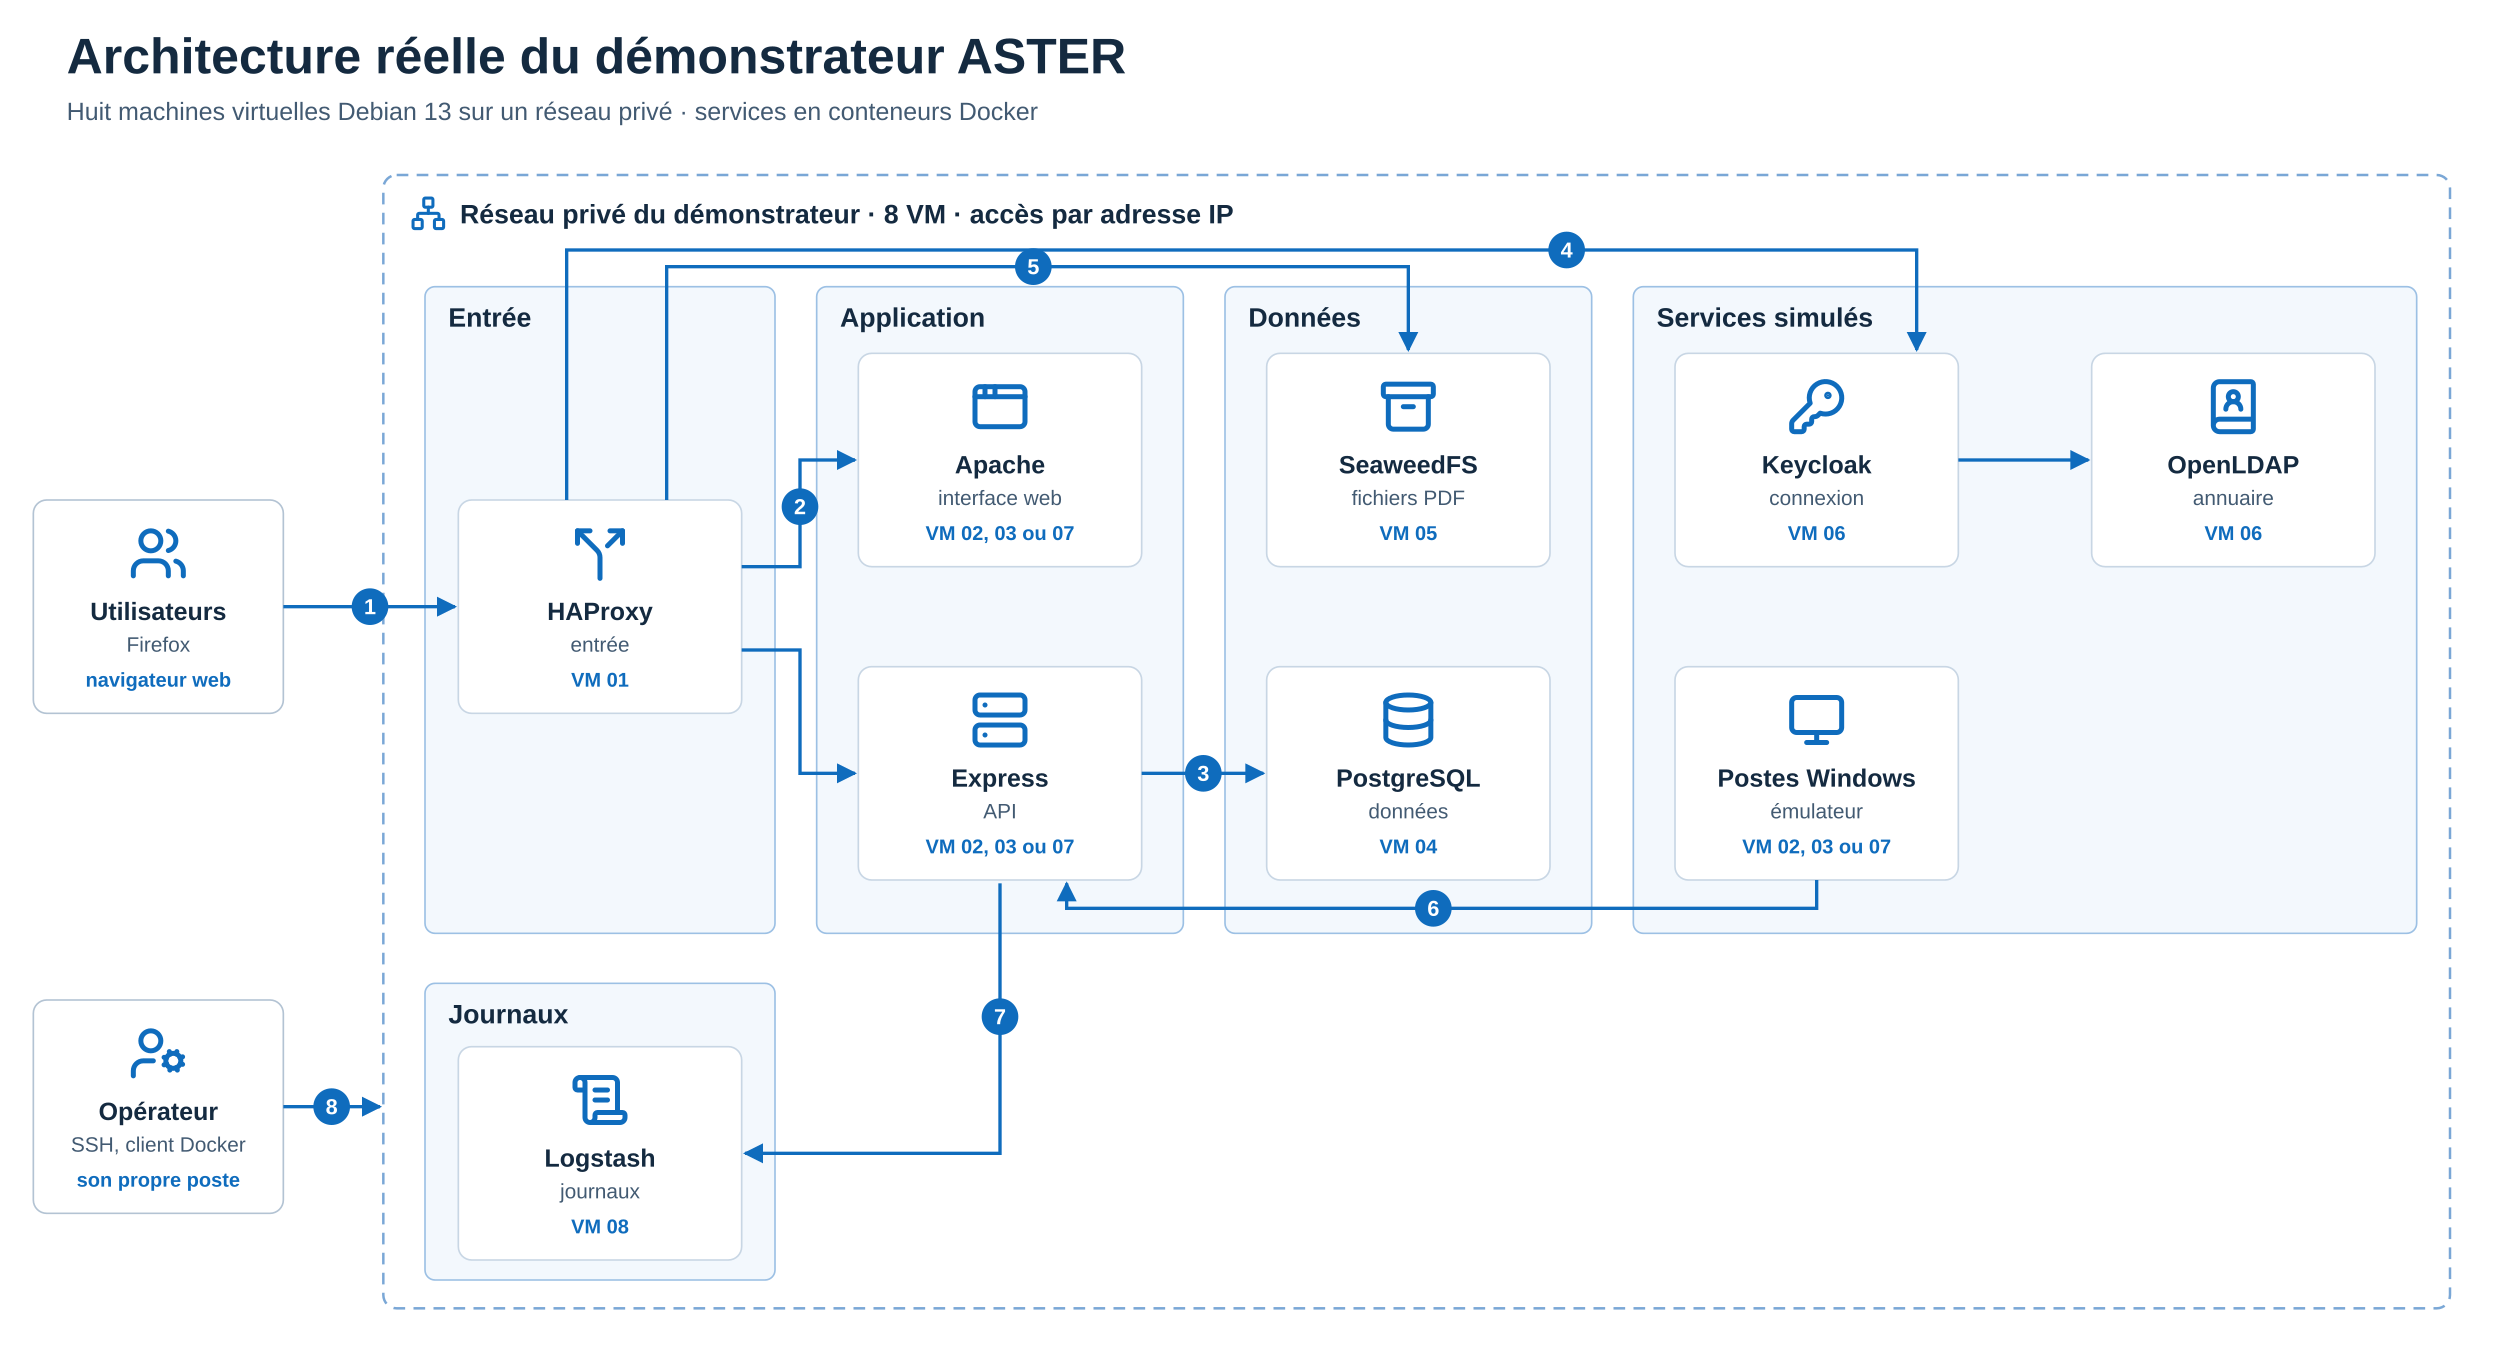
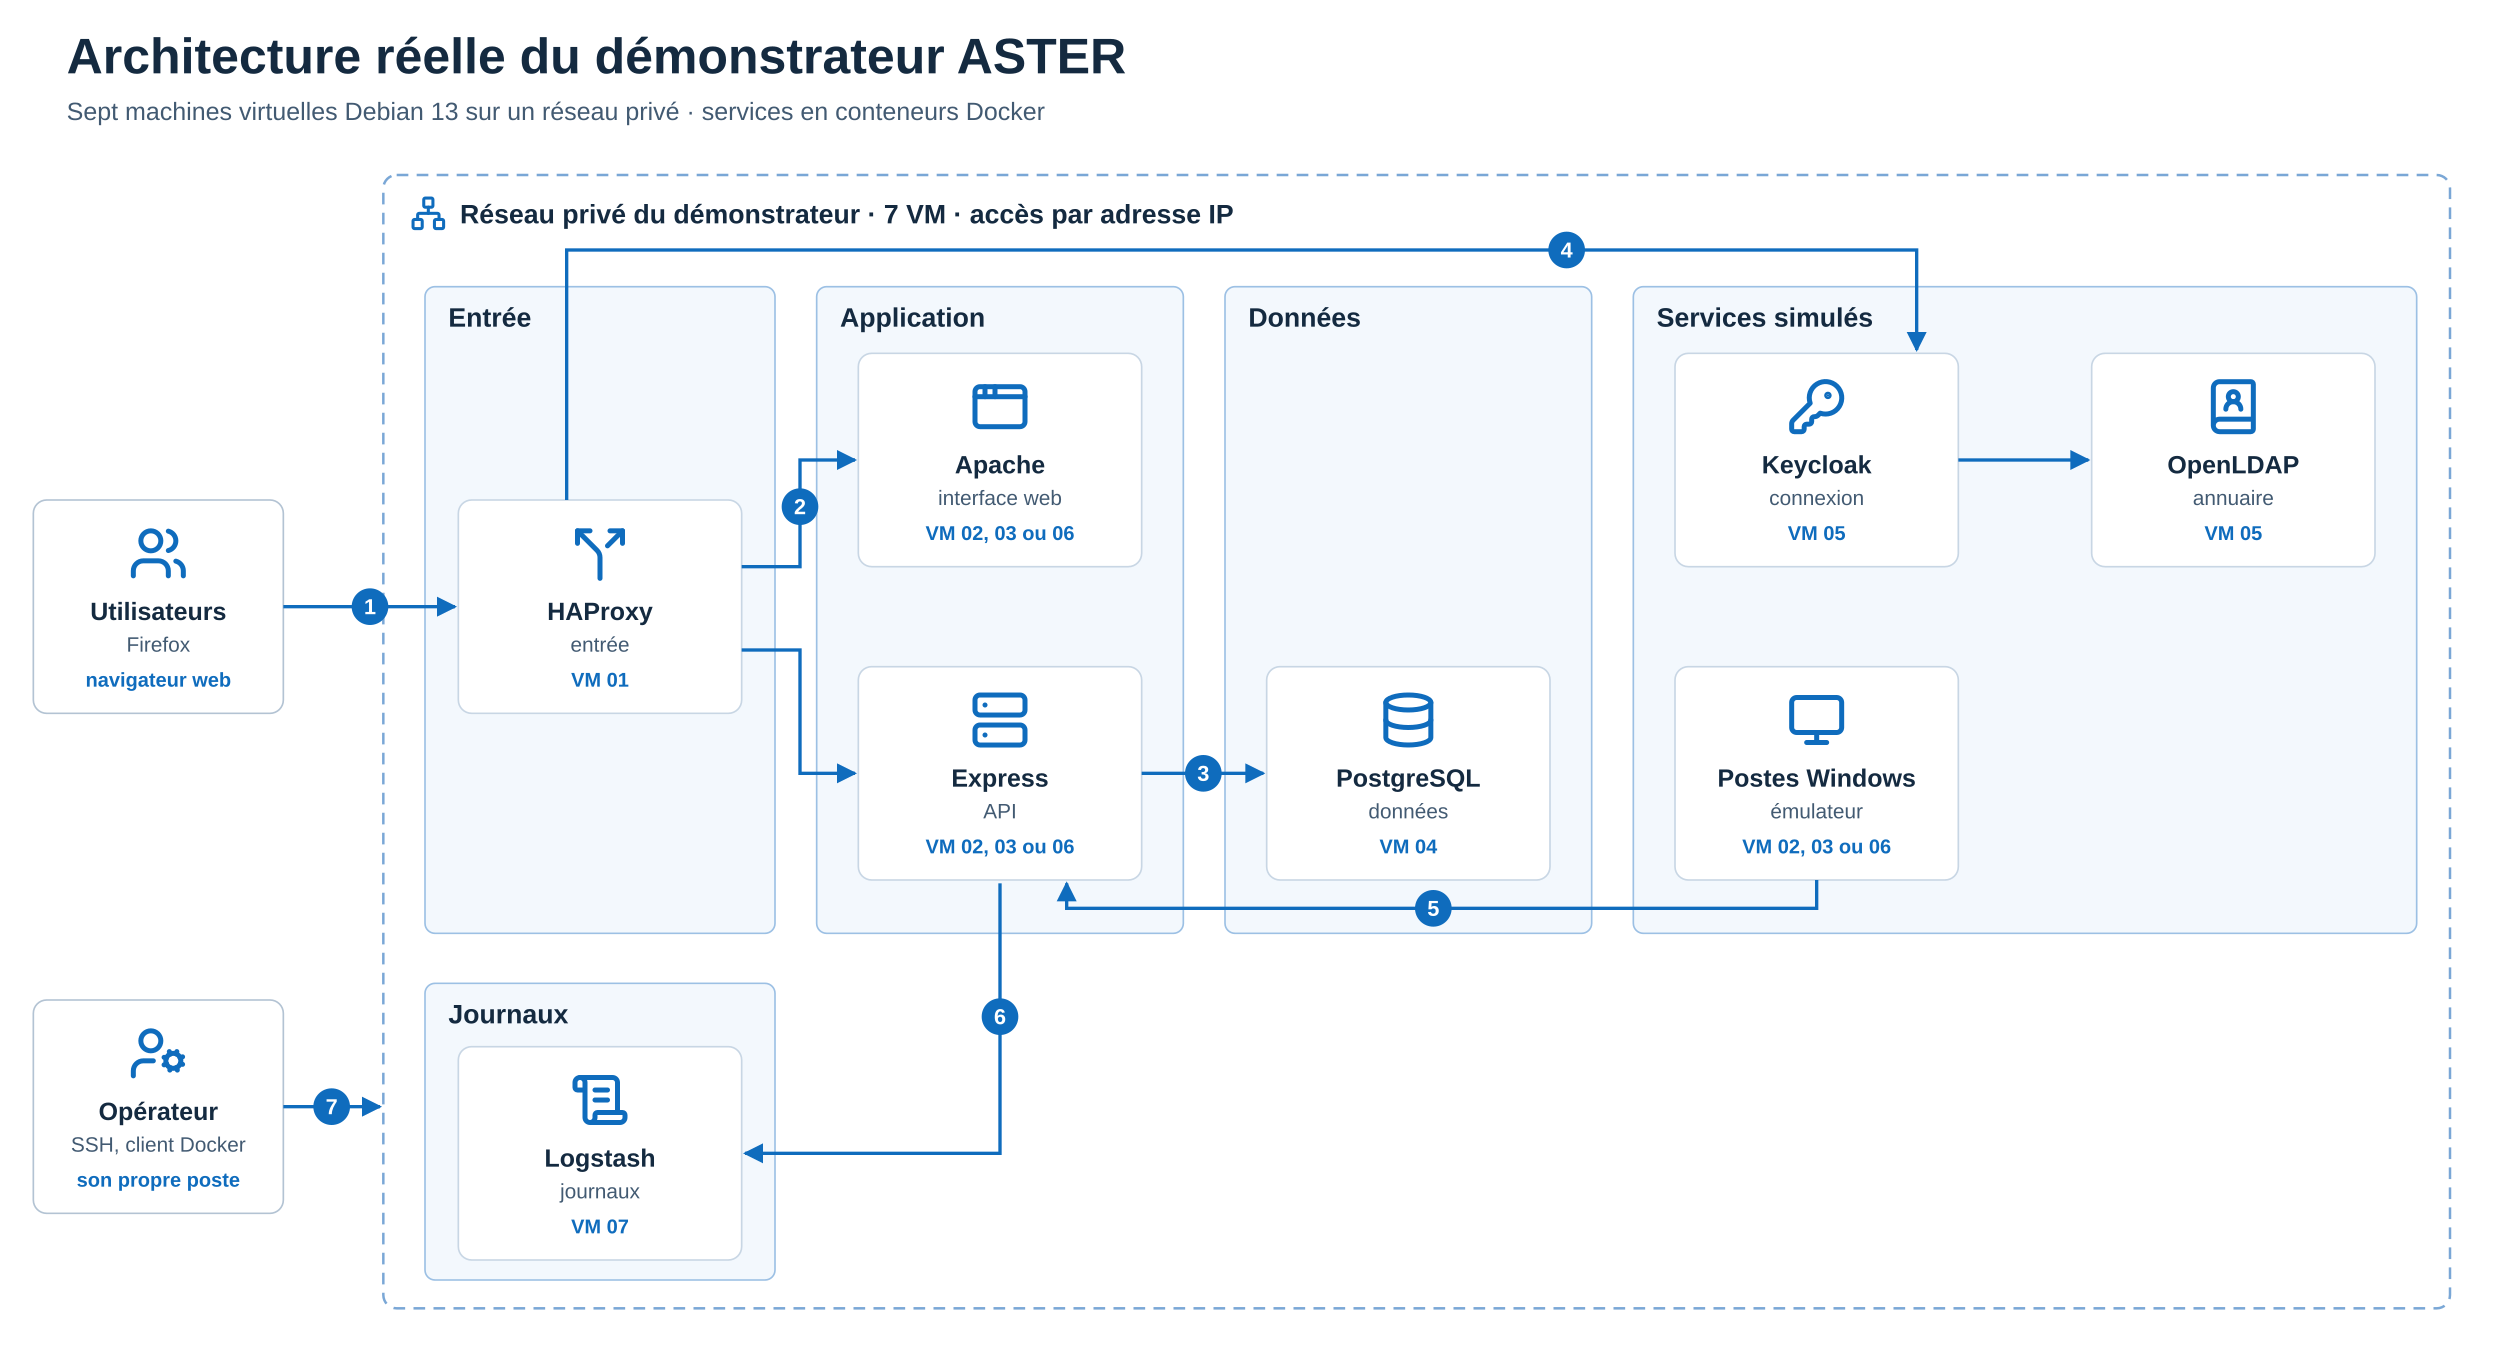
<svg xmlns="http://www.w3.org/2000/svg" width="1500" height="810" viewBox="0 0 1500 810" role="img" aria-labelledby="title desc">
  <defs>
    <marker id="arrow" viewBox="0 0 10 10" refX="9" refY="5" markerWidth="6" markerHeight="6" orient="auto">
      <path d="M0 0 L10 5 L0 10 Z" fill="#0f6cbd" />
    </marker>
    <marker id="arrow-start" viewBox="0 0 10 10" refX="1" refY="5" markerWidth="6" markerHeight="6" orient="auto">
      <path d="M10 0 L0 5 L10 10 Z" fill="#0f6cbd" />
    </marker>
    <symbol id="i-users" viewBox="0 0 24 24" fill="none" stroke="currentColor" stroke-width="2" stroke-linecap="round" stroke-linejoin="round">
      <path d="M16 21v-2a4 4 0 0 0-4-4H6a4 4 0 0 0-4 4v2" />
      <circle cx="9" cy="7" r="4" />
      <path d="M22 21v-2a4 4 0 0 0-3-3.87" />
      <path d="M16 3.13a4 4 0 0 1 0 7.75" />
    </symbol>
    <symbol id="i-user-cog" viewBox="0 0 24 24" fill="none" stroke="currentColor" stroke-width="2" stroke-linecap="round" stroke-linejoin="round">
      <circle cx="18" cy="15" r="3" />
      <circle cx="9" cy="7" r="4" />
      <path d="M10 15H6a4 4 0 0 0-4 4v2" />
      <path d="m21.7 16.4-.9-.3" />
      <path d="m15.2 13.9-.9-.3" />
      <path d="m16.6 18.7.3-.9" />
      <path d="m19.1 12.2.3-.9" />
      <path d="m19.6 18.7-.4-1" />
      <path d="m16.8 12.3-.4-1" />
      <path d="m14.3 16.6 1-.4" />
      <path d="m20.7 13.8 1-.4" />
    </symbol>
    <symbol id="i-network" viewBox="0 0 24 24" fill="none" stroke="currentColor" stroke-width="2" stroke-linecap="round" stroke-linejoin="round">
      <rect x="16" y="16" width="6" height="6" rx="1" />
      <rect x="2" y="16" width="6" height="6" rx="1" />
      <rect x="9" y="2" width="6" height="6" rx="1" />
      <path d="M5 16v-3a1 1 0 0 1 1-1h12a1 1 0 0 1 1 1v3" />
      <path d="M12 12V8" />
    </symbol>
    <symbol id="i-split" viewBox="0 0 24 24" fill="none" stroke="currentColor" stroke-width="2" stroke-linecap="round" stroke-linejoin="round">
      <path d="M16 3h5v5" />
      <path d="M8 3H3v5" />
      <path d="M12 22v-8.3a4 4 0 0 0-1.172-2.872L3 3" />
      <path d="m15 9 6-6" />
    </symbol>
    <symbol id="i-app-window" viewBox="0 0 24 24" fill="none" stroke="currentColor" stroke-width="2" stroke-linecap="round" stroke-linejoin="round">
      <rect x="2" y="4" width="20" height="16" rx="2" />
      <path d="M10 4v4" />
      <path d="M2 8h20" />
      <path d="M6 4v4" />
    </symbol>
    <symbol id="i-server" viewBox="0 0 24 24" fill="none" stroke="currentColor" stroke-width="2" stroke-linecap="round" stroke-linejoin="round">
      <rect width="20" height="8" x="2" y="2" rx="2" ry="2" />
      <rect width="20" height="8" x="2" y="14" rx="2" ry="2" />
      <line x1="6" x2="6.01" y1="6" y2="6" />
      <line x1="6" x2="6.01" y1="18" y2="18" />
    </symbol>
    <symbol id="i-database" viewBox="0 0 24 24" fill="none" stroke="currentColor" stroke-width="2" stroke-linecap="round" stroke-linejoin="round">
      <ellipse cx="12" cy="5" rx="9" ry="3" />
      <path d="M3 5V19A9 3 0 0 0 21 19V5" />
      <path d="M3 12A9 3 0 0 0 21 12" />
    </symbol>
-     <symbol id="i-archive" viewBox="0 0 24 24" fill="none" stroke="currentColor" stroke-width="2" stroke-linecap="round" stroke-linejoin="round">
-       <rect width="20" height="5" x="2" y="3" rx="1" />
-       <path d="M4 8v11a2 2 0 0 0 2 2h12a2 2 0 0 0 2-2V8" />
-       <path d="M10 12h4" />
-     </symbol>
    <symbol id="i-key-round" viewBox="0 0 24 24" fill="none" stroke="currentColor" stroke-width="2" stroke-linecap="round" stroke-linejoin="round">
      <path d="M2.586 17.414A2 2 0 0 0 2 18.828V21a1 1 0 0 0 1 1h3a1 1 0 0 0 1-1v-1a1 1 0 0 1 1-1h1a1 1 0 0 0 1-1v-1a1 1 0 0 1 1-1h.172a2 2 0 0 0 1.414-.586l.814-.814a6.5 6.5 0 1 0-4-4z" />
      <circle cx="16.5" cy="7.5" r=".5" fill="currentColor" />
    </symbol>
    <symbol id="i-book-user" viewBox="0 0 24 24" fill="none" stroke="currentColor" stroke-width="2" stroke-linecap="round" stroke-linejoin="round">
      <path d="M15 13a3 3 0 1 0-6 0" />
      <path d="M4 19.5v-15A2.5 2.5 0 0 1 6.5 2H19a1 1 0 0 1 1 1v18a1 1 0 0 1-1 1H6.5a1 1 0 0 1 0-5H20" />
      <circle cx="12" cy="8" r="2" />
    </symbol>
    <symbol id="i-monitor" viewBox="0 0 24 24" fill="none" stroke="currentColor" stroke-width="2" stroke-linecap="round" stroke-linejoin="round">
      <rect width="20" height="14" x="2" y="3" rx="2" />
      <line x1="8" x2="16" y1="21" y2="21" />
      <line x1="12" x2="12" y1="17" y2="21" />
    </symbol>
    <symbol id="i-scroll-text" viewBox="0 0 24 24" fill="none" stroke="currentColor" stroke-width="2" stroke-linecap="round" stroke-linejoin="round">
      <path d="M15 12h-5" />
      <path d="M15 8h-5" />
      <path d="M19 17V5a2 2 0 0 0-2-2H4" />
      <path d="M8 21h12a2 2 0 0 0 2-2v-1a1 1 0 0 0-1-1H11a1 1 0 0 0-1 1v1a2 2 0 1 1-4 0V5a2 2 0 1 0-4 0v2a1 1 0 0 0 1 1h3" />
    </symbol>
  </defs>
  <style>
text{font-family:'Segoe UI',Arial,Helvetica,sans-serif;fill:#142a40}
.title{font-size:30px;font-weight:bold}
.body{font-size:15px;fill:#425a72}
.frame,.zname{font-size:16px;font-weight:bold}
.vm{font-size:15px;font-weight:bold}
.service{font-size:14px;font-weight:bold}
.cname{font-size:15px;font-weight:bold}
.crole{font-size:12.5px;fill:#425a72}
.cvm{font-size:12px;font-weight:bold;fill:#0f6cbd}
.caption{font-size:12.5px;fill:#425a72}
.vol{font-size:12.5px;font-weight:bold;fill:#24603d}
.tag{font-size:10.5px;font-weight:bold;fill:#0f6cbd;letter-spacing:.3px}
.tag.host{fill:#a06a00}
.badge{font-size:10.5px;font-weight:bold;fill:#254e78;letter-spacing:.5px}
.step{font-size:13px;font-weight:bold;fill:#fff}
.route{font-size:11.5px;font-weight:bold;fill:#0b4f8a;paint-order:stroke;stroke:#fff;stroke-width:4;stroke-linejoin:round}
.flow{fill:none;stroke:#0f6cbd;stroke-width:2}
.auto{stroke-dasharray:6 4}
</style>
  <rect width="1500" height="810" fill="#fff" />
  <text x="40" y="44" class="title" text-anchor="start">Architecture réelle du démonstrateur ASTER</text>
-   <text x="40" y="72" class="body" text-anchor="start">Huit machines virtuelles Debian 13 sur un réseau privé · services en conteneurs Docker</text>
+   <text x="40" y="72" class="body" text-anchor="start">Sept machines virtuelles Debian 13 sur un réseau privé · services en conteneurs Docker</text>
  <rect x="20" y="300" width="150" height="128" rx="8" fill="#fff" stroke="#b3c3d3" />
  <use href="#i-users" x="77" y="314" width="36" height="36" style="color:#0f6cbd" />
  <text x="95" y="372" class="cname" text-anchor="middle">Utilisateurs</text>
  <text x="95" y="391" class="crole" text-anchor="middle">Firefox</text>
  <text x="95" y="412" class="cvm" text-anchor="middle">navigateur web</text>
  <rect x="20" y="600" width="150" height="128" rx="8" fill="#fff" stroke="#b3c3d3" />
  <use href="#i-user-cog" x="77" y="614" width="36" height="36" style="color:#0f6cbd" />
  <text x="95" y="672" class="cname" text-anchor="middle">Opérateur</text>
  <text x="95" y="691" class="crole" text-anchor="middle">SSH, client Docker</text>
  <text x="95" y="712" class="cvm" text-anchor="middle">son propre poste</text>
  <rect x="230" y="105" width="1240" height="680" rx="8" fill="#fff" stroke="#7aa7d6" stroke-dasharray="7 5" stroke-width="1.5" />
  <use href="#i-network" x="246" y="117" width="22" height="22" style="color:#0f6cbd" />
-   <text x="276" y="134" class="zname" text-anchor="start">Réseau privé du démonstrateur · 8 VM · accès par adresse IP</text>
+   <text x="276" y="134" class="zname" text-anchor="start">Réseau privé du démonstrateur · 7 VM · accès par adresse IP</text>
  <rect x="255" y="172" width="210" height="388" rx="6" fill="#f3f8fd" stroke="#9cc0e4" />
  <text x="269" y="196" class="zname" text-anchor="start">Entrée</text>
  <rect x="490" y="172" width="220" height="388" rx="6" fill="#f3f8fd" stroke="#9cc0e4" />
  <text x="504" y="196" class="zname" text-anchor="start">Application</text>
  <rect x="735" y="172" width="220" height="388" rx="6" fill="#f3f8fd" stroke="#9cc0e4" />
  <text x="749" y="196" class="zname" text-anchor="start">Données</text>
  <rect x="980" y="172" width="470" height="388" rx="6" fill="#f3f8fd" stroke="#9cc0e4" />
  <text x="994" y="196" class="zname" text-anchor="start">Services simulés</text>
  <rect x="255" y="590" width="210" height="178" rx="6" fill="#f3f8fd" stroke="#9cc0e4" />
  <text x="269" y="614" class="zname" text-anchor="start">Journaux</text>
  <rect x="275" y="300" width="170" height="128" rx="8" fill="#fff" stroke="#c8d6e4" />
  <use href="#i-split" x="342" y="314" width="36" height="36" style="color:#0f6cbd" />
  <text x="360" y="372" class="cname" text-anchor="middle">HAProxy</text>
  <text x="360" y="391" class="crole" text-anchor="middle">entrée</text>
  <text x="360" y="412" class="cvm" text-anchor="middle">VM 01</text>
  <rect x="515" y="212" width="170" height="128" rx="8" fill="#fff" stroke="#c8d6e4" />
  <use href="#i-app-window" x="582" y="226" width="36" height="36" style="color:#0f6cbd" />
  <text x="600" y="284" class="cname" text-anchor="middle">Apache</text>
  <text x="600" y="303" class="crole" text-anchor="middle">interface web</text>
-   <text x="600" y="324" class="cvm" text-anchor="middle">VM 02, 03 ou 07</text>
+   <text x="600" y="324" class="cvm" text-anchor="middle">VM 02, 03 ou 06</text>
  <rect x="515" y="400" width="170" height="128" rx="8" fill="#fff" stroke="#c8d6e4" />
  <use href="#i-server" x="582" y="414" width="36" height="36" style="color:#0f6cbd" />
  <text x="600" y="472" class="cname" text-anchor="middle">Express</text>
  <text x="600" y="491" class="crole" text-anchor="middle">API</text>
-   <text x="600" y="512" class="cvm" text-anchor="middle">VM 02, 03 ou 07</text>
+   <text x="600" y="512" class="cvm" text-anchor="middle">VM 02, 03 ou 06</text>
  <rect x="760" y="400" width="170" height="128" rx="8" fill="#fff" stroke="#c8d6e4" />
  <use href="#i-database" x="827" y="414" width="36" height="36" style="color:#0f6cbd" />
  <text x="845" y="472" class="cname" text-anchor="middle">PostgreSQL</text>
  <text x="845" y="491" class="crole" text-anchor="middle">données</text>
  <text x="845" y="512" class="cvm" text-anchor="middle">VM 04</text>
-   <rect x="760" y="212" width="170" height="128" rx="8" fill="#fff" stroke="#c8d6e4" />
-   <use href="#i-archive" x="827" y="226" width="36" height="36" style="color:#0f6cbd" />
-   <text x="845" y="284" class="cname" text-anchor="middle">SeaweedFS</text>
-   <text x="845" y="303" class="crole" text-anchor="middle">fichiers PDF</text>
-   <text x="845" y="324" class="cvm" text-anchor="middle">VM 05</text>
  <rect x="1005" y="212" width="170" height="128" rx="8" fill="#fff" stroke="#c8d6e4" />
  <use href="#i-key-round" x="1072" y="226" width="36" height="36" style="color:#0f6cbd" />
  <text x="1090" y="284" class="cname" text-anchor="middle">Keycloak</text>
  <text x="1090" y="303" class="crole" text-anchor="middle">connexion</text>
-   <text x="1090" y="324" class="cvm" text-anchor="middle">VM 06</text>
+   <text x="1090" y="324" class="cvm" text-anchor="middle">VM 05</text>
  <rect x="1255" y="212" width="170" height="128" rx="8" fill="#fff" stroke="#c8d6e4" />
  <use href="#i-book-user" x="1322" y="226" width="36" height="36" style="color:#0f6cbd" />
  <text x="1340" y="284" class="cname" text-anchor="middle">OpenLDAP</text>
  <text x="1340" y="303" class="crole" text-anchor="middle">annuaire</text>
-   <text x="1340" y="324" class="cvm" text-anchor="middle">VM 06</text>
+   <text x="1340" y="324" class="cvm" text-anchor="middle">VM 05</text>
  <rect x="1005" y="400" width="170" height="128" rx="8" fill="#fff" stroke="#c8d6e4" />
  <use href="#i-monitor" x="1072" y="414" width="36" height="36" style="color:#0f6cbd" />
  <text x="1090" y="472" class="cname" text-anchor="middle">Postes Windows</text>
  <text x="1090" y="491" class="crole" text-anchor="middle">émulateur</text>
-   <text x="1090" y="512" class="cvm" text-anchor="middle">VM 02, 03 ou 07</text>
+   <text x="1090" y="512" class="cvm" text-anchor="middle">VM 02, 03 ou 06</text>
  <rect x="275" y="628" width="170" height="128" rx="8" fill="#fff" stroke="#c8d6e4" />
  <use href="#i-scroll-text" x="342" y="642" width="36" height="36" style="color:#0f6cbd" />
  <text x="360" y="700" class="cname" text-anchor="middle">Logstash</text>
  <text x="360" y="719" class="crole" text-anchor="middle">journaux</text>
-   <text x="360" y="740" class="cvm" text-anchor="middle">VM 08</text>
+   <text x="360" y="740" class="cvm" text-anchor="middle">VM 07</text>
  <path d="M170 364 L273 364" class="flow" marker-end="url(#arrow)" />
  <circle cx="222" cy="364" r="11" fill="#0f6cbd" />
  <text x="222" y="368.5" class="step" text-anchor="middle">1</text>
  <path d="M445 340 L480 340 L480 276 L513 276" class="flow" marker-end="url(#arrow)" />
  <path d="M445 390 L480 390 L480 464 L513 464" class="flow" marker-end="url(#arrow)" />
  <circle cx="480" cy="304" r="11" fill="#0f6cbd" />
  <text x="480" y="308.5" class="step" text-anchor="middle">2</text>
  <path d="M685 464 L758 464" class="flow" marker-end="url(#arrow)" />
  <circle cx="722" cy="464" r="11" fill="#0f6cbd" />
  <text x="722" y="468.5" class="step" text-anchor="middle">3</text>
  <path d="M340 300 L340 150 L1150 150 L1150 210" class="flow" marker-end="url(#arrow)" />
  <circle cx="940" cy="150" r="11" fill="#0f6cbd" />
  <text x="940" y="154.5" class="step" text-anchor="middle">4</text>
  <path d="M1175 276 L1253 276" class="flow" marker-end="url(#arrow)" />
-   <path d="M400 300 L400 160 L845 160 L845 210" class="flow" marker-end="url(#arrow)" />
-   <circle cx="620" cy="160" r="11" fill="#0f6cbd" />
-   <text x="620" y="164.5" class="step" text-anchor="middle">5</text>
  <path d="M1090 528 L1090 545 L640 545 L640 530" class="flow" marker-end="url(#arrow)" />
  <circle cx="860" cy="545" r="11" fill="#0f6cbd" />
-   <text x="860" y="549.5" class="step" text-anchor="middle">6</text>
+   <text x="860" y="549.5" class="step" text-anchor="middle">5</text>
  <path d="M600 530 L600 692 L447 692" class="flow" marker-end="url(#arrow)" />
  <circle cx="600" cy="610" r="11" fill="#0f6cbd" />
-   <text x="600" y="614.5" class="step" text-anchor="middle">7</text>
+   <text x="600" y="614.5" class="step" text-anchor="middle">6</text>
  <path d="M170 664 L228 664" class="flow" marker-end="url(#arrow)" />
  <circle cx="199" cy="664" r="11" fill="#0f6cbd" />
-   <text x="199" y="668.5" class="step" text-anchor="middle">8</text>
+   <text x="199" y="668.5" class="step" text-anchor="middle">7</text>
</svg>
